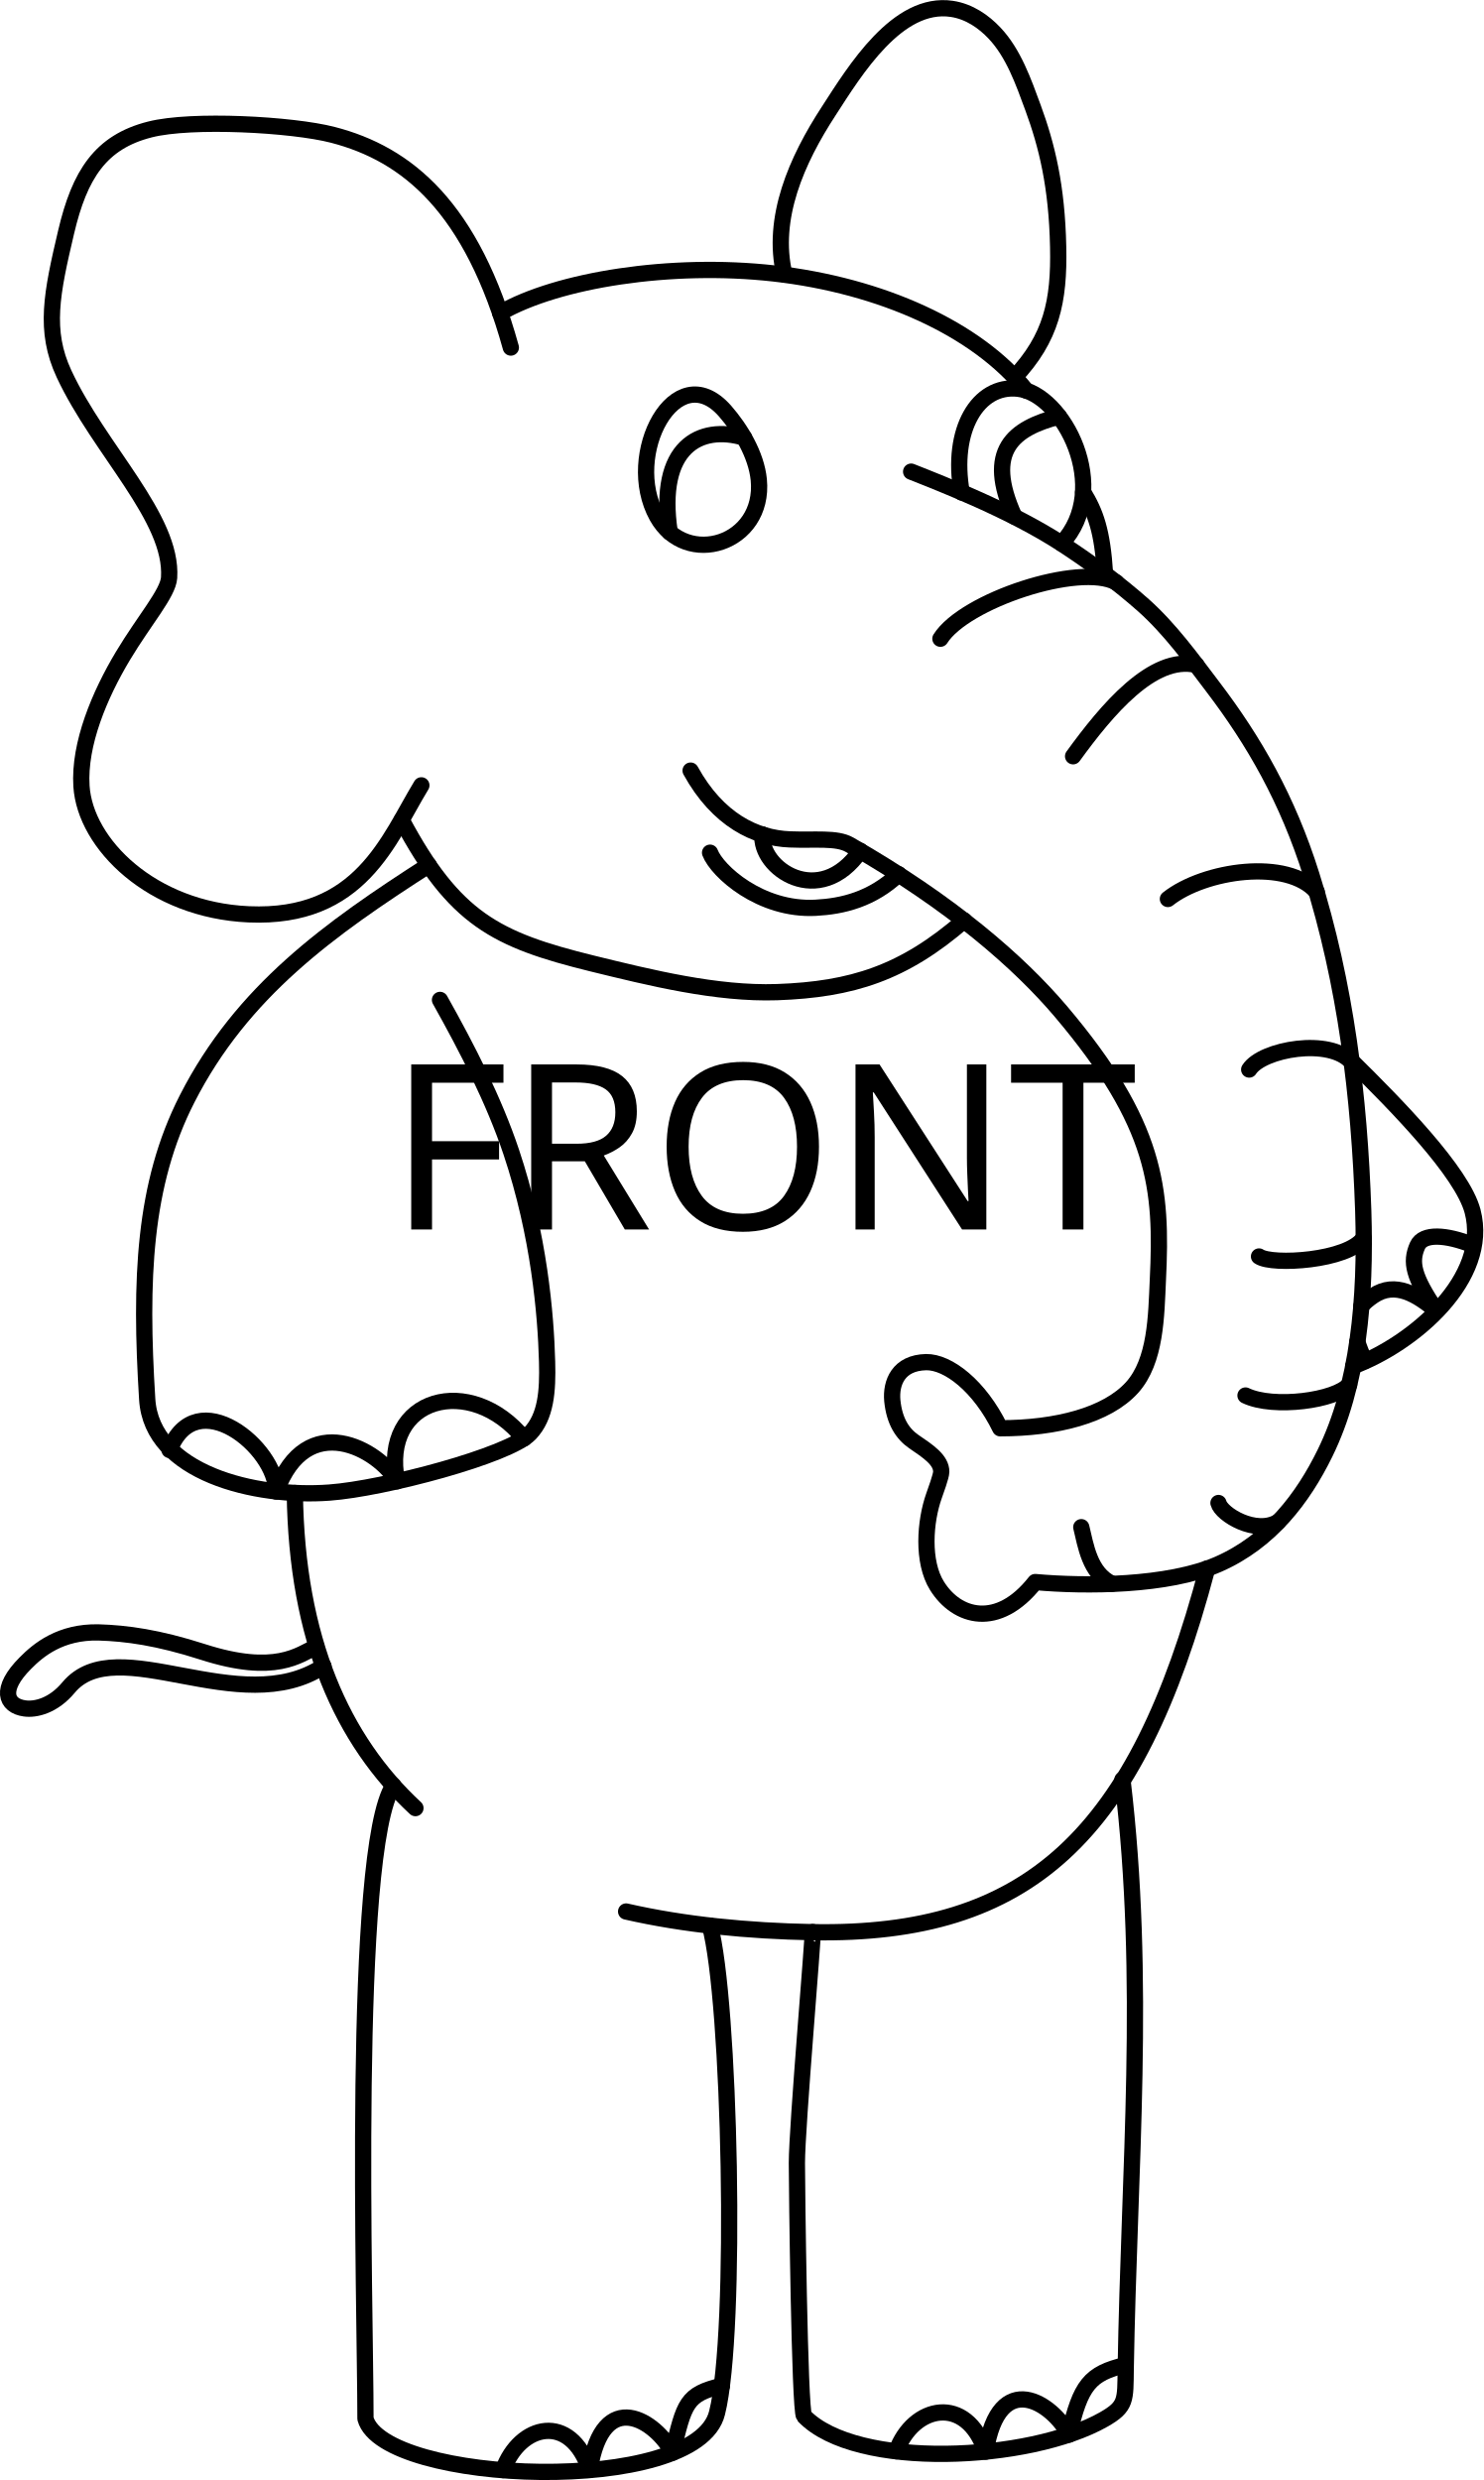
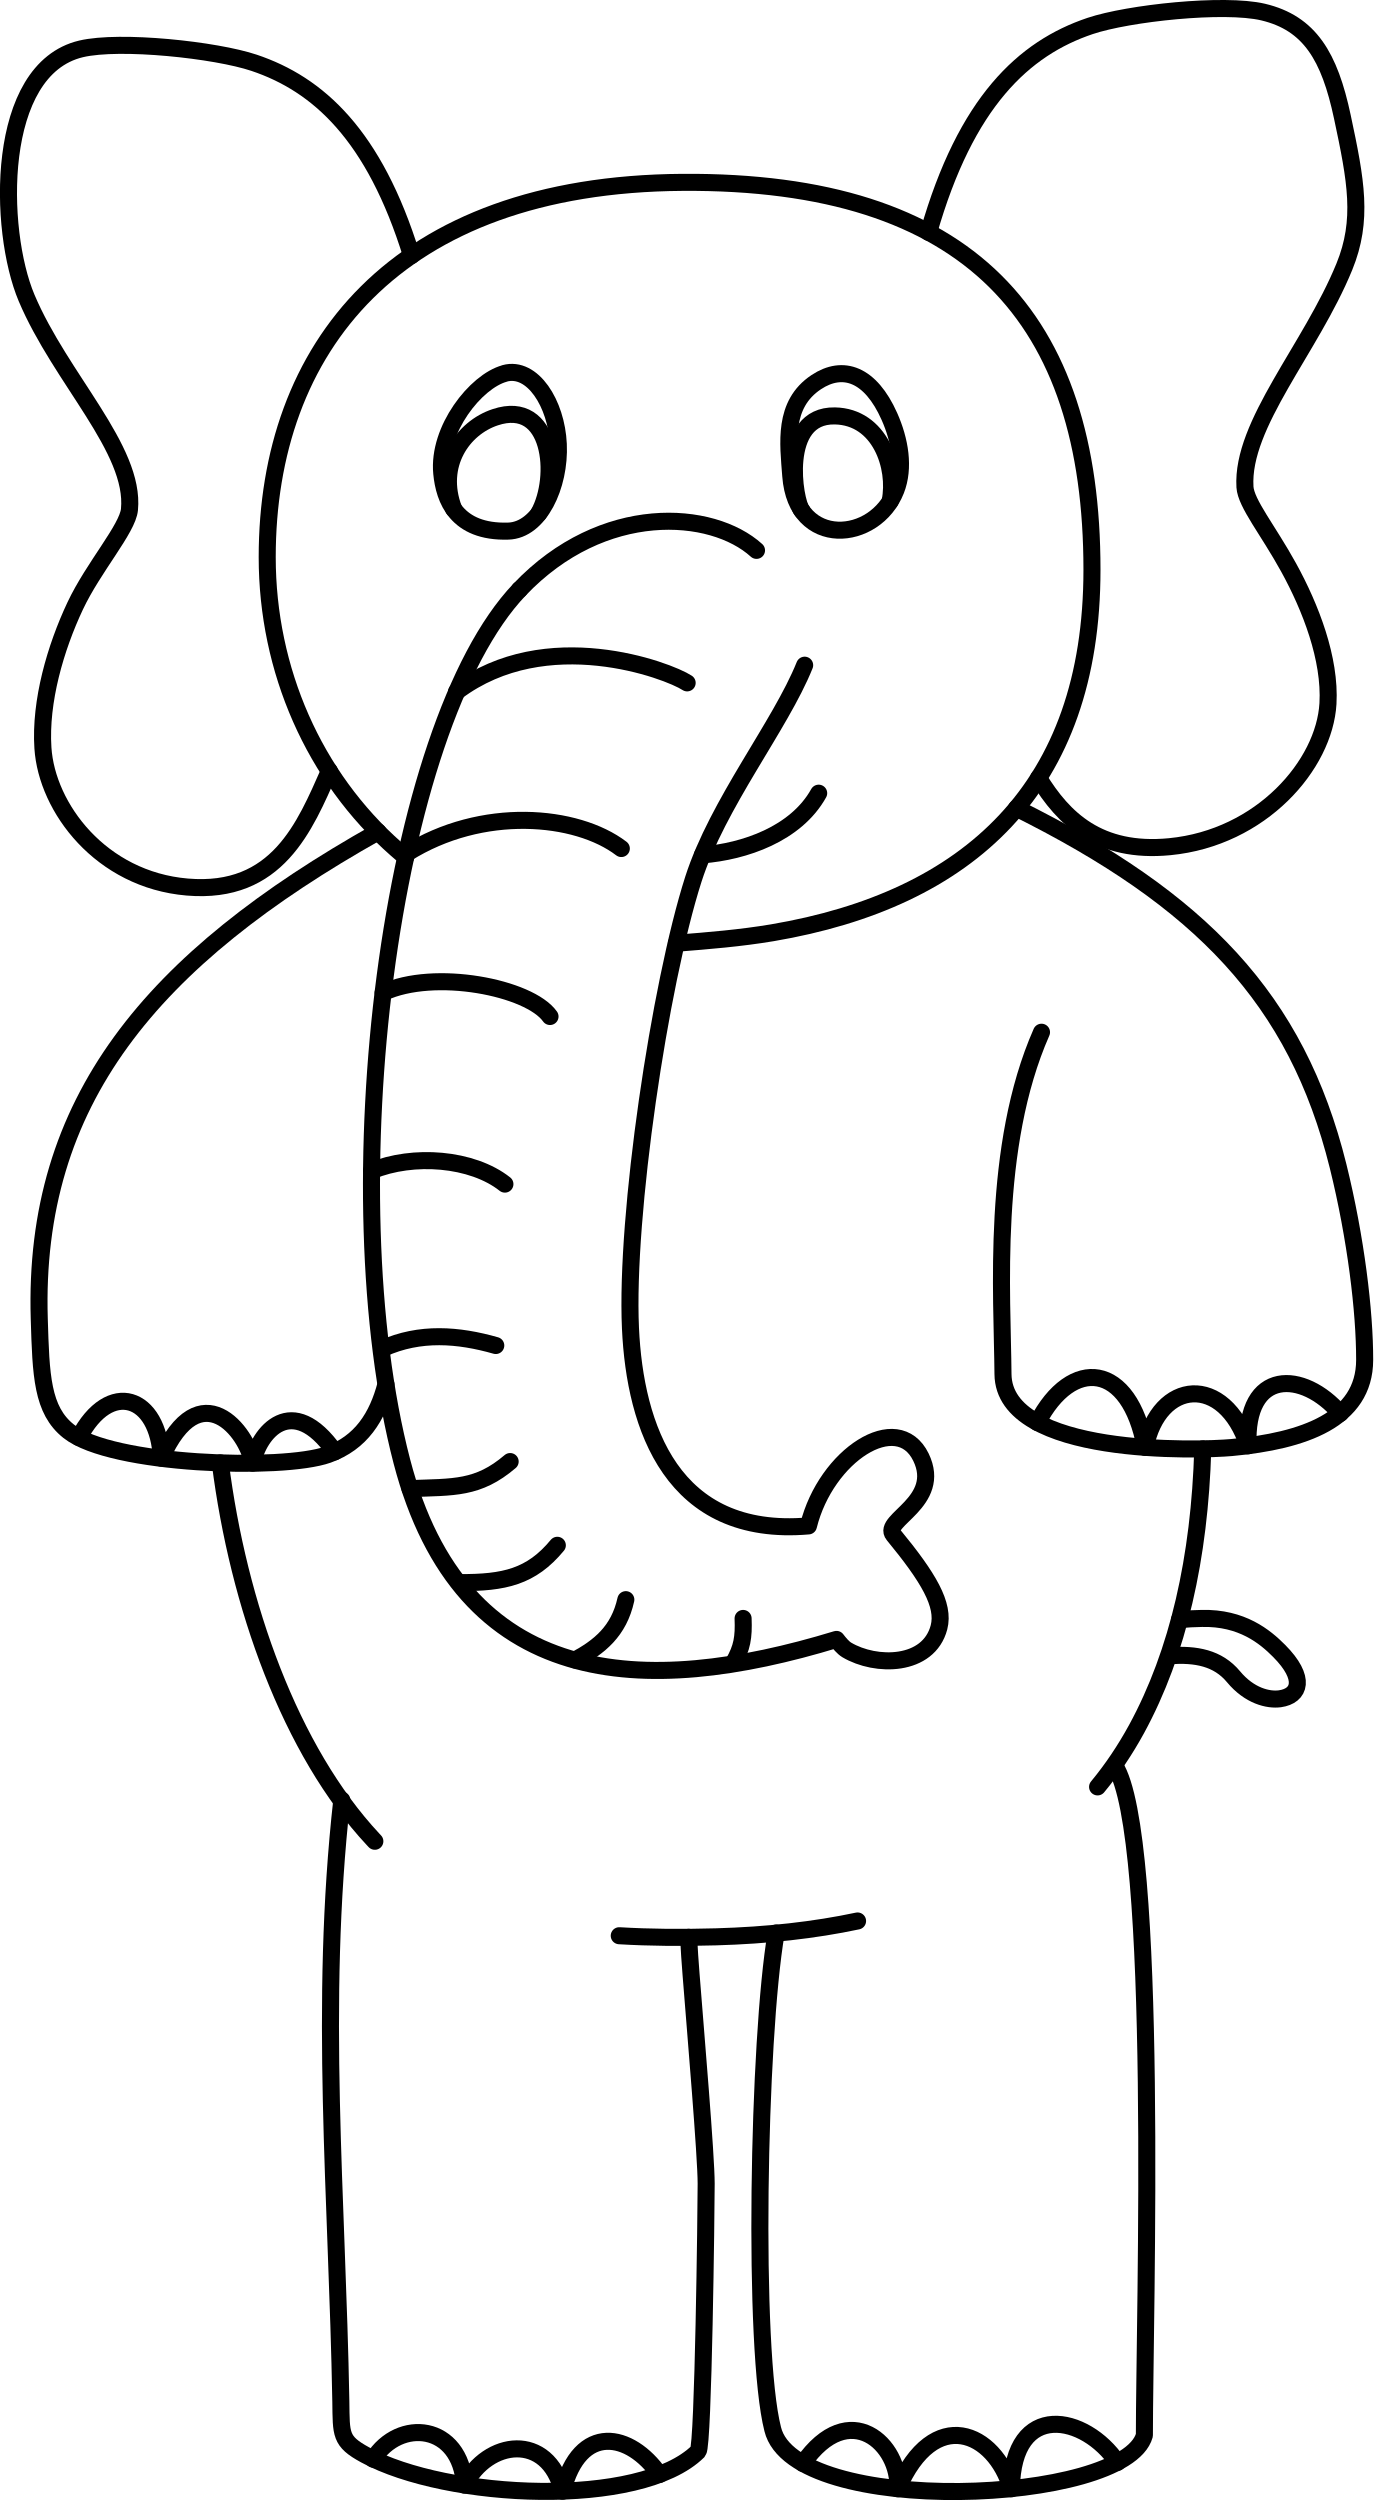
- <svg xmlns="http://www.w3.org/2000/svg" xml:space="preserve" width="72.447mm" height="121.113mm" version="1.1" style="shape-rendering:geometricPrecision; text-rendering:geometricPrecision; image-rendering:optimizeQuality; fill-rule:evenodd; clip-rule:evenodd" viewBox="0 0 7245 12111" id="svg3250">
-   <defs id="defs3252">
-     <style type="text/css" id="style3254">
+ <svg xmlns="http://www.w3.org/2000/svg" xml:space="preserve" width="63.924mm" height="116.378mm" version="1.1" style="shape-rendering:geometricPrecision; text-rendering:geometricPrecision; image-rendering:optimizeQuality; fill-rule:evenodd; clip-rule:evenodd" viewBox="0 0 11265 20509">
+   <defs>
+     <style type="text/css">
   
-     .str0 {stroke:black;stroke-width:79.37;stroke-linecap:round;stroke-linejoin:round}
+     .str0 {stroke:black;stroke-width:139.873;stroke-linecap:round;stroke-linejoin:round}
    .fil0 {fill:none}
   
  </style>
  </defs>
-   <g id="lineart" transform="matrix(-1,0,0,1,7243.895,0)">
-     <g id="_749195504">
-       <path class="fil0 str0" d="m 2289,1842 c -180,-192 -219,-369 -213,-637 6,-296 55,-495 123,-680 46,-125 95,-266 188,-364 52,-55 122,-105 208,-118 266,-40 474,302 601,498 158,242 282,525 217,799" id="path3259" style="fill:none;stroke:#000000;stroke-width:79.37;stroke-linecap:round;stroke-linejoin:round" />
-       <path class="fil0 str0" d="m 4749,1697 c 190,-686 506,-945 870,-1039 197,-51 690,-78 893,-26 241,61 343,220 409,501 70,298 109,481 10,693 -173,371 -532,704 -513,995 5,76 120,206 225,381 114,190 216,431 203,637 -18,282 -343,605 -817,626 -547,24 -682,-365 -843,-630" id="path3261" style="fill:none;stroke:#000000;stroke-width:79.37;stroke-linecap:round;stroke-linejoin:round" />
-       <path class="fil0 str0" d="m 3703,2007 c -76,87 -153,213 -165,336 -30,314 355,434 497,179 168,-302 -92,-788 -332,-515 z" id="path3263" style="fill:none;stroke:#000000;stroke-width:79.37;stroke-linecap:round;stroke-linejoin:round" />
-       <path class="fil0 str0" d="m 3610,2137 c 215,-64 426,43 363,462" id="path3265" style="fill:none;stroke:#000000;stroke-width:79.37;stroke-linecap:round;stroke-linejoin:round" />
-       <path class="fil0 str0" d="m 2547,2405 c 54,-306 -79,-528 -274,-507 -222,23 -463,488 -214,756" id="path3267" style="fill:none;stroke:#000000;stroke-width:79.37;stroke-linecap:round;stroke-linejoin:round" />
-       <path class="fil0 str0" d="m 2072,2034 c 222,58 365,164 218,488" id="path3269" style="fill:none;stroke:#000000;stroke-width:79.37;stroke-linecap:round;stroke-linejoin:round" />
-       <path class="fil0 str0" d="m 1847,2802 c 13,-209 46,-300 107,-399" id="path3271" style="fill:none;stroke:#000000;stroke-width:79.37;stroke-linecap:round;stroke-linejoin:round" />
-       <path class="fil0 str0" d="m 2232,1907 c 239,-301 709,-513 1233,-572 501,-56 1055,31 1336,193" id="path3273" style="fill:none;stroke:#000000;stroke-width:79.37;stroke-linecap:round;stroke-linejoin:round" />
-       <path class="fil0 str0" d="m 2535,4495 c 296,257 548,337 914,350 296,10 621,-71 903,-140 471,-116 672,-218 930,-700" id="path3275" style="fill:none;stroke:#000000;stroke-width:79.37;stroke-linecap:round;stroke-linejoin:round" />
-       <path class="fil0 str0" d="m 2855,4269 c 130,123 273,157 406,164 269,14 481,-179 515,-269" id="path3277" style="fill:none;stroke:#000000;stroke-width:79.37;stroke-linecap:round;stroke-linejoin:round" />
-       <path class="fil0 str0" d="m 3042,4155 c 200,288 494,85 478,-80" id="path3279" style="fill:none;stroke:#000000;stroke-width:79.37;stroke-linecap:round;stroke-linejoin:round" />
-       <path class="fil0 str0" d="m 5150,4225 c 483,310 912,615 1180,1141 214,419 231,885 195,1467 -22,361 -528,483 -890,456 -264,-19 -876,-181 -979,-288 -79,-83 -88,-207 -84,-351 6,-230 39,-618 175,-1024 84,-251 215,-506 348,-743" id="path3281" style="fill:none;stroke:#000000;stroke-width:79.37;stroke-linecap:round;stroke-linejoin:round" />
-       <path class="fil0 str0" d="m 643,5181 c -219,216 -540,542 -591,734 -86,328 288,647 583,757" id="path3283" style="fill:none;stroke:#000000;stroke-width:79.37;stroke-linecap:round;stroke-linejoin:round" />
-       <path class="fil0 str0" d="m 54,6079 c 127,-50 239,-58 267,4 36,81 21,150 -92,318 93,-78 200,-146 308,-73 25,17 44,33 58,50 m 20,175 c -9,29 -22,60 -36,94" id="path3285" style="fill:none;stroke:#000000;stroke-width:79.37;stroke-linecap:round;stroke-linejoin:round" />
-       <path class="fil0 str0" d="m 4685,7025 c 259,-320 701,-204 620,209 87,-154 442,-358 590,50 -1,-214 391,-535 521,-203" id="path3287" style="fill:none;stroke:#000000;stroke-width:79.37;stroke-linecap:round;stroke-linejoin:round" />
-       <path class="fil0 str0" d="m 5804,7291 c -9,715 -232,1208 -589,1539 m -1029,505 c -285,65 -594,95 -912,101 -1050,18 -1579,-464 -1926,-1776" id="path3289" style="fill:none;stroke:#000000;stroke-width:79.37;stroke-linecap:round;stroke-linejoin:round" />
-       <path class="fil0 str0" d="m 5699,8042 c 84,38 198,140 555,25 218,-70 372,-91 509,-95 185,-4 293,85 357,150 127,127 96,208 4,221 -54,8 -141,-13 -215,-102 -237,-284 -836,166 -1245,-104" id="path3291" style="fill:none;stroke:#000000;stroke-width:79.37;stroke-linecap:round;stroke-linejoin:round" />
-       <path class="fil0 str0" d="M 1540,4390 C 1362,4249 954,4190 813,4356" id="path3293" style="fill:none;stroke:#000000;stroke-width:79.37;stroke-linecap:round;stroke-linejoin:round" />
-       <path class="fil0 str0" d="m 1143,5223 c -63,-99 -396,-159 -501,-35" id="path3295" style="fill:none;stroke:#000000;stroke-width:79.37;stroke-linecap:round;stroke-linejoin:round" />
-       <path class="fil0 str0" d="m 1095,6136 c -63,44 -435,22 -511,-90" id="path3297" style="fill:none;stroke:#000000;stroke-width:79.37;stroke-linecap:round;stroke-linejoin:round" />
-       <path class="fil0 str0" d="m 655,6762 c 63,77 370,119 506,53" id="path3299" style="fill:none;stroke:#000000;stroke-width:79.37;stroke-linecap:round;stroke-linejoin:round" />
-       <path class="fil0 str0" d="m 1002,7432 c 108,66 277,-36 291,-92" id="path3301" style="fill:none;stroke:#000000;stroke-width:79.37;stroke-linecap:round;stroke-linejoin:round" />
-       <path class="fil0 str0" d="m 1813,7734 c 110,-51 129,-191 150,-276" id="path3303" style="fill:none;stroke:#000000;stroke-width:79.37;stroke-linecap:round;stroke-linejoin:round" />
-       <path class="fil0 str0" d="m 1401,3247 c 213,-50 438,220 602,446" id="path3305" style="fill:none;stroke:#000000;stroke-width:79.37;stroke-linecap:round;stroke-linejoin:round" />
-       <path class="fil0 str0" d="m 1792,2844 c 180,-97 742,89 859,275" id="path3307" style="fill:none;stroke:#000000;stroke-width:79.37;stroke-linecap:round;stroke-linejoin:round" />
-       <path class="fil0 str0" d="m 3275,9435 c -6,-2 77,953 77,1128 0,108 -13,1210 -35,1236 -255,264 -1103,223 -1465,16 -110,-63 -104,-93 -106,-245 -16,-981 -102,-1894 16,-2879" id="path3309" style="fill:none;stroke:#000000;stroke-width:79.37;stroke-linecap:round;stroke-linejoin:round" />
-       <path class="fil0 str0" d="m 5323,8720 c 206,317 136,2551 136,3092 -89,320 -1617,382 -1717,-28 -100,-392 -64,-2023 35,-2380" id="path3311" style="fill:none;stroke:#000000;stroke-width:79.37;stroke-linecap:round;stroke-linejoin:round" />
-       <path class="fil0 str0" d="m 1748,11550 c 174,42 218,96 275,340 79,-153 342,-330 407,83 94,-282 354,-227 436,-2" id="path3313" style="fill:none;stroke:#000000;stroke-width:79.37;stroke-linecap:round;stroke-linejoin:round" />
-       <path class="fil0 str0" d="m 3718,11651 c 174,42 184,83 241,327 79,-153 340,-329 405,84 94,-282 341,-225 423,1" id="path3315" style="fill:none;stroke:#000000;stroke-width:79.37;stroke-linecap:round;stroke-linejoin:round" />
-       <path class="fil0 str0" d="m 2794,2303 c -159,63 -485,190 -734,351 -146,95 -280,195 -401,302 -130,116 -236,263 -340,400 -199,262 -363,545 -480,917 -168,534 -234,1079 -253,1639 -14,433 24,853 187,1185 107,218 266,430 521,542 247,108 648,109 894,87 182,231 383,174 480,18 73,-117 59,-314 14,-440 -7,-20 -35,-96 -35,-116 -1,-58 65,-101 134,-148 55,-38 95,-99 105,-200 8,-88 -30,-185 -165,-188 -107,-2 -261,116 -362,323 -274,0 -521,-63 -644,-199 -117,-130 -118,-351 -126,-525 -22,-448 6,-759 474,-1312 202,-238 533,-529 1032,-814 63,-36 169,-21 291,-26 166,-6 352,-94 485,-336" id="path3317" style="fill:none;stroke:#000000;stroke-width:79.37;stroke-linecap:round;stroke-linejoin:round" />
-     </g>
+   <g id="lineart">
+     <path class="fil0 str0" d="M7035 15759c-353,75 -740,118 -1161,130 -280,8 -545,6 -794,-9m-2005 -775c-5,-5 -9,-10 -14,-15 -679,-727 -1107,-1926 -1254,-3089m8060 -114c-26,892 -201,1669 -543,2297 -94,172 -200,330 -320,475" />
+     <path class="fil0 str0" d="M9146 14487c365,563 242,4530 242,5491 -158,569 -2872,678 -3049,-50 -166,-647 -120,-3206 28,-4070" />
+     <path class="fil0 str0" d="M5649 15893c5,97 12,206 20,303 39,496 124,1490 124,1719 0,191 -23,2149 -66,2195 -476,470 -2058,396 -2733,28 -205,-112 -194,-165 -198,-436 -30,-1683 -180,-3252 8,-4935" />
+     <path class="fil0 str0" d="M7618 1906c306,-1072 782,-1510 1325,-1693 313,-105 1097,-190 1419,-114 383,91 545,365 650,859 112,524 173,847 16,1231 -275,672 -845,1291 -815,1806 8,135 191,356 358,660 181,329 344,749 323,1117 -29,502 -546,1101 -1299,1174 -582,56 -871,-231 -1075,-564" />
+     <path class="fil0 str0" d="M3376 2096c-306,-991 -768,-1405 -1292,-1581 -313,-105 -1097,-190 -1419,-114 -708,168 -682,1486 -447,2043 280,663 892,1241 844,1736 -15,158 -295,472 -445,790 -162,344 -290,784 -265,1166 32,492 476,1081 1184,1141 740,63 965,-498 1166,-952" />
+     <path class="fil0 str0" d="M3062 20174c212,-340 716,-293 749,213 187,-373 684,-437 804,50 142,-566 555,-480 795,-137" />
+     <path class="fil0 str0" d="M6587 20209c381,-548 799,-153 778,208 297,-688 794,-469 932,0 11,-731 607,-606 870,-216" />
+     <path class="fil0 str0" d="M3101 6824c-1862,1046 -2833,2213 -2779,3995 14,464 22,749 242,923 352,278 1751,324 2126,191 273,-97 406,-310 476,-577" />
+     <path class="fil0 str0" d="M3328 7031c-28,-23 -50,-41 -77,-65 -676,-595 -1059,-1470 -1059,-2395 0,-1713 1050,-3059 3407,-3075 2357,-16 3359,1113 3359,3178 0,1791 -1015,2705 -2622,2978 -262,44 -522,65 -787,86" />
+     <path class="fil0 str0" d="M8339 6630c1510,752 2297,1563 2638,2936 146,590 219,1196 218,1591 -1,490 -502,664 -1091,718 -260,24 -1871,76 -1876,-603 -5,-648 -98,-1864 316,-2804" />
+     <path class="fil0 str0" d="M648 11793c251,-483 654,-343 675,169 317,-712 709,-214 749,41 47,-249 323,-590 674,-93" />
+     <path class="fil0 str0" d="M8511 11670c280,-543 755,-498 884,204 110,-559 649,-608 844,-13 -28,-635 450,-622 756,-266" />
+     <path class="fil0 str0" d="M4262 4837c685,-721 1581,-652 1944,-322" />
+     <path class="fil0 str0" d="M3745 5675c736,-553 1735,-176 1892,-73" />
+     <path class="fil0 str0" d="M3334 7002c620,-391 1396,-321 1763,-41" />
+     <path class="fil0 str0" d="M3143 8143c420,-196 1201,-42 1369,196" />
+     <path class="fil0 str0" d="M3048 9605c341,-141 825,-104 1094,109" />
+     <path class="fil0 str0" d="M3139 11063c306,-139 623,-112 928,-25" />
+     <path class="fil0 str0" d="M3770 12983c367,2 588,-47 802,-306" />
+     <path class="fil0 str0" d="M4718 13618c200,-108 359,-236 416,-495" />
+     <path class="fil0 str0" d="M6018 13640c70,-123 84,-207 78,-363" />
+     <path class="fil0 str0" d="M3363 12212c360,-14 557,4 822,-222" />
+     <path class="fil0 str0" d="M4139 3064c-235,64 -550,459 -515,819 20,212 119,487 545,474 256,-7 427,-371 411,-713 -15,-334 -212,-643 -440,-581z" />
+     <path class="fil0 str0" d="M6487 3904c-20,-269 -66,-586 209,-769 220,-146 445,-67 600,281 87,195 126,422 53,606 -169,429 -817,483 -862,-118z" />
+     <path class="fil0 str0" d="M3722 4176c-138,-363 75,-665 340,-753 467,-156 524,491 357,790" />
+     <path class="fil0 str0" d="M6579 4190c-62,-72 -182,-786 269,-778 370,6 511,420 454,701" />
+     <path class="fil0 str0" d="M5763 7013c342,-27 767,-171 953,-506" />
+     <path class="fil0 str0" d="M4262 4837c-1074,1129 -1543,4939 -965,7153 492,1883 1986,1941 3565,1459 24,31 53,67 84,86 240,143 672,139 757,-185 48,-185 -86,-409 -374,-759 -98,-119 405,-268 226,-637 -192,-394 -779,-16 -923,564 -1118,96 -1423,-810 -1460,-1622 -42,-923 239,-2817 516,-3683 200,-623 713,-1259 913,-1756" />
+     <path class="fil0 str0" d="M9676 13287c64,-6 119,-9 183,-10 329,-8 520,151 634,266 225,226 171,370 7,393 -96,13 -250,-23 -381,-181 -128,-154 -308,-187 -523,-172" />
  </g>
-   <text xml:space="preserve" style="font-size:1128.933px;font-style:normal;font-weight:normal;line-height:125%;letter-spacing:0px;word-spacing:0px;fill:#000000;fill-opacity:1;stroke:none;font-family:Sans" x="1898.879" y="6004.179" id="text3342">
-     <tspan id="tspan3344" x="1898.879" y="6004.179">FRONT</tspan>
-   </text>
</svg>
